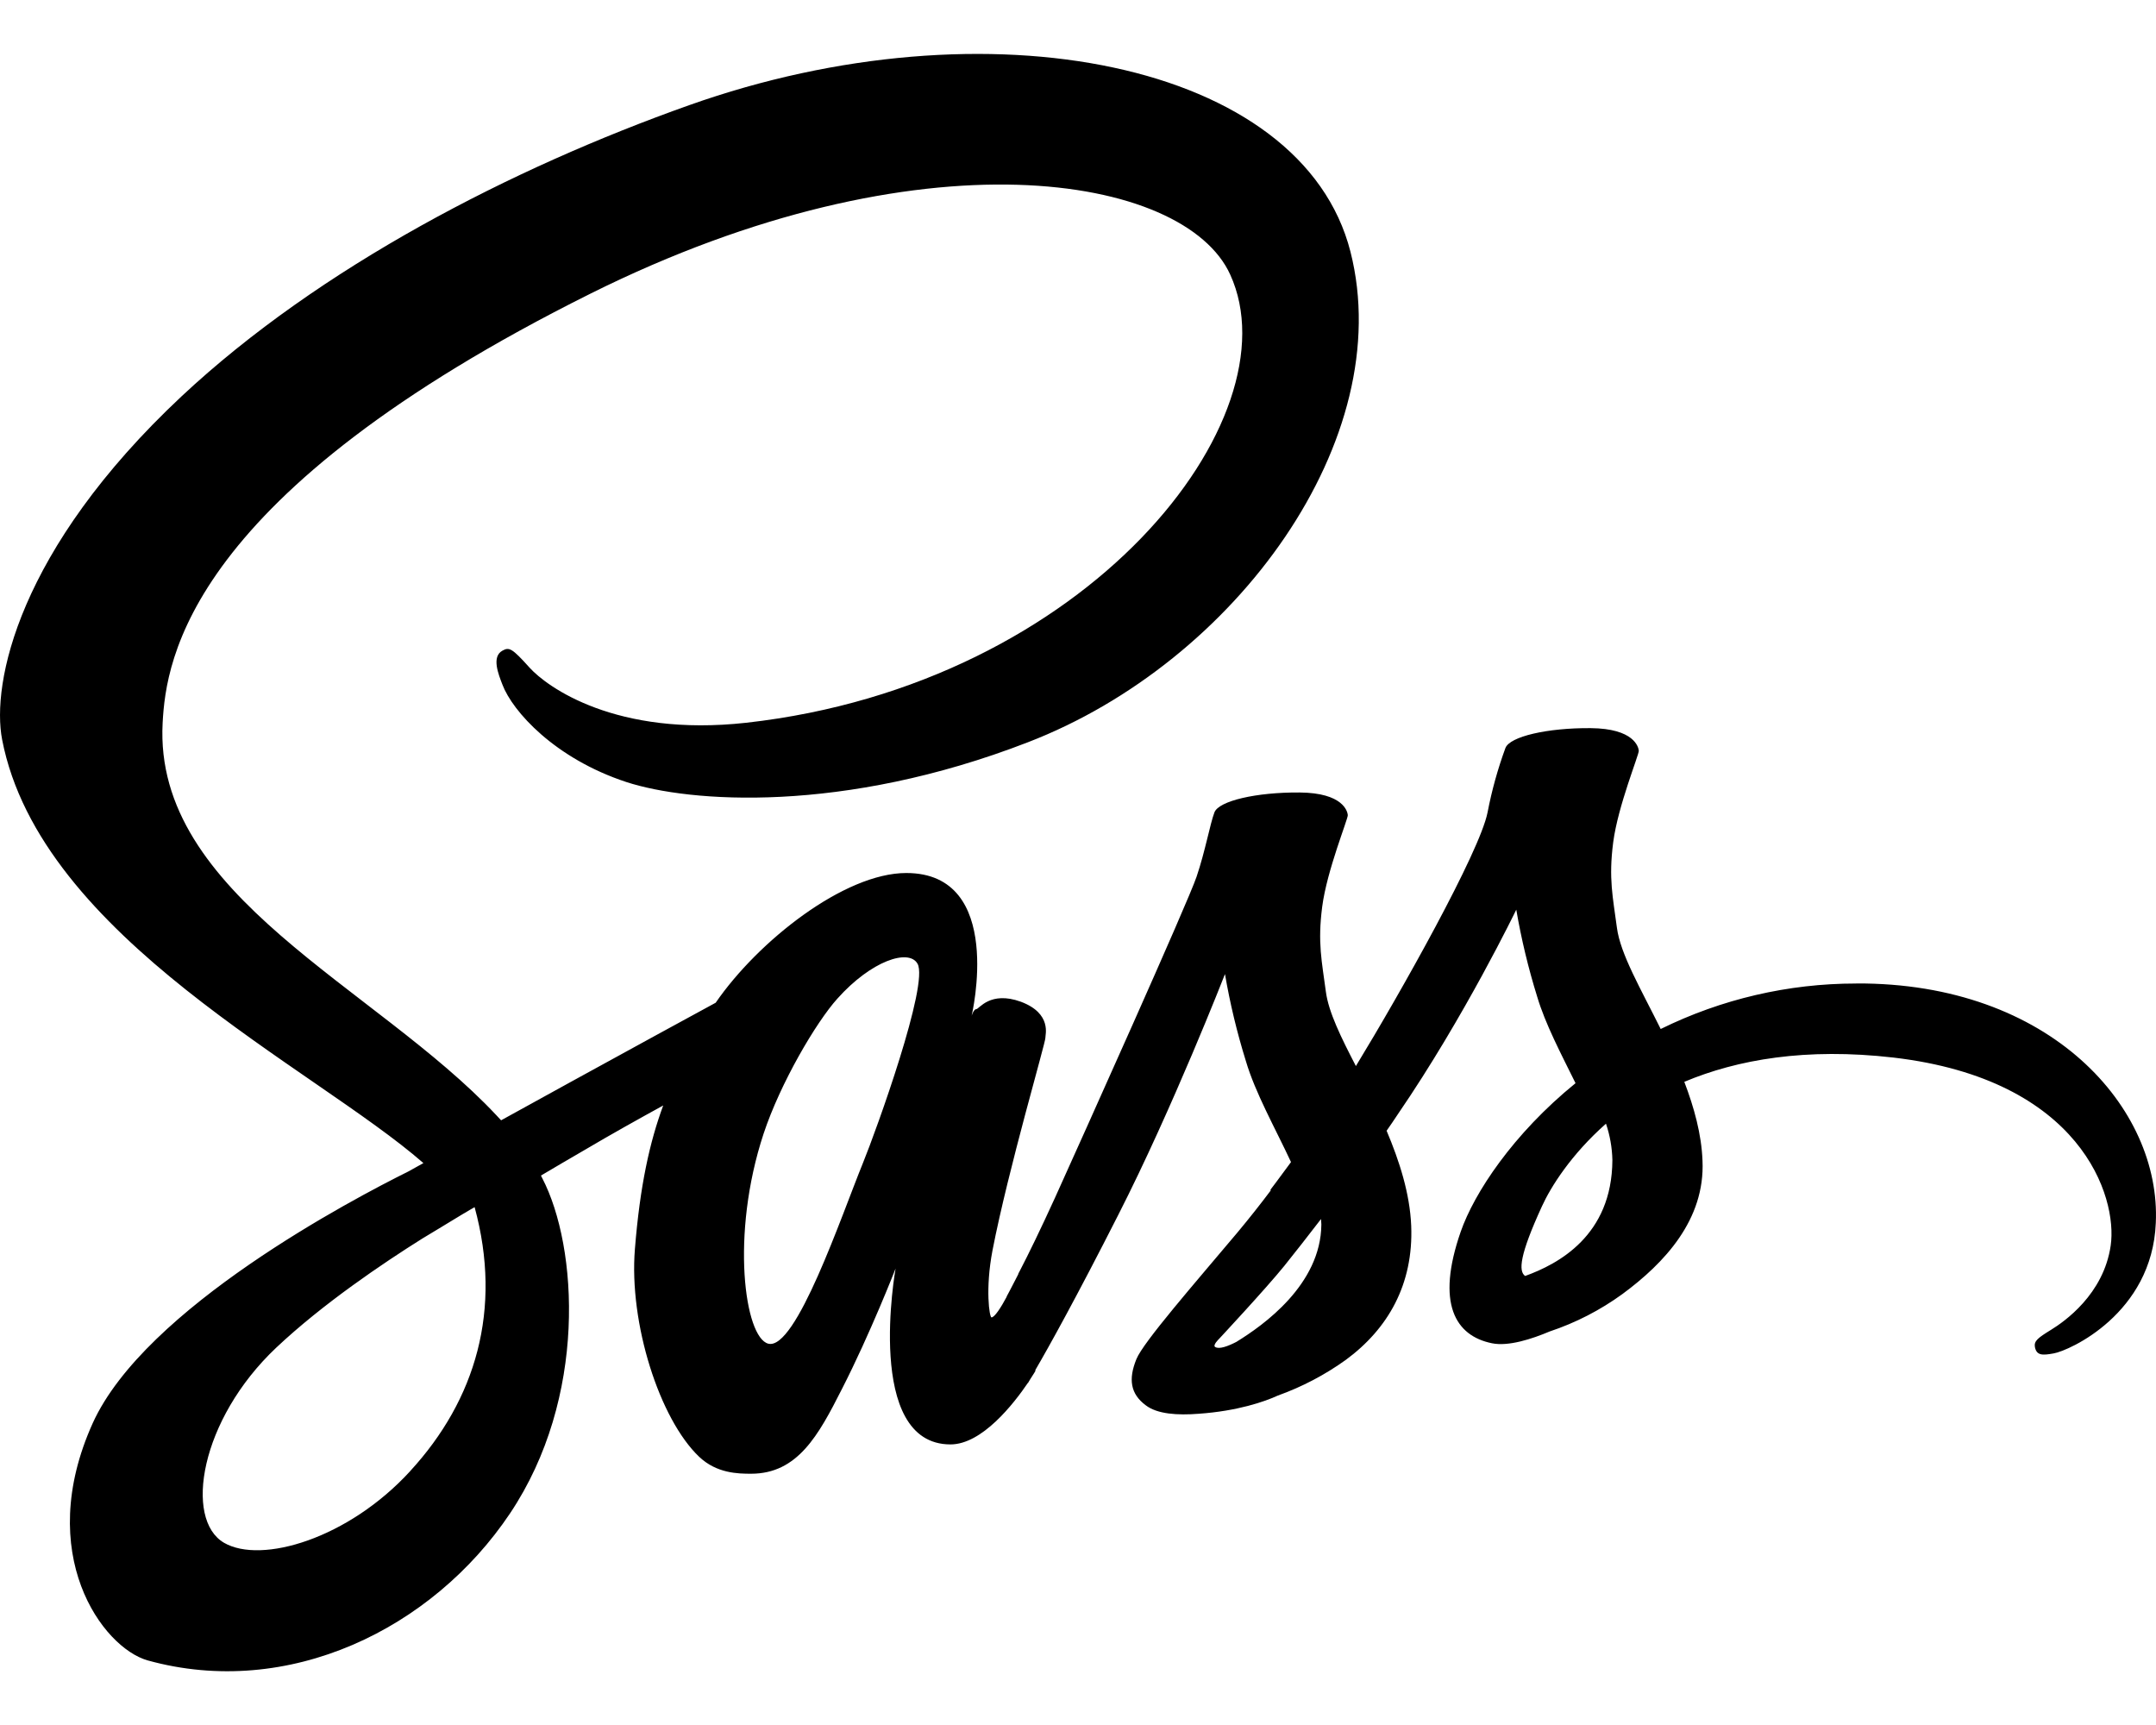
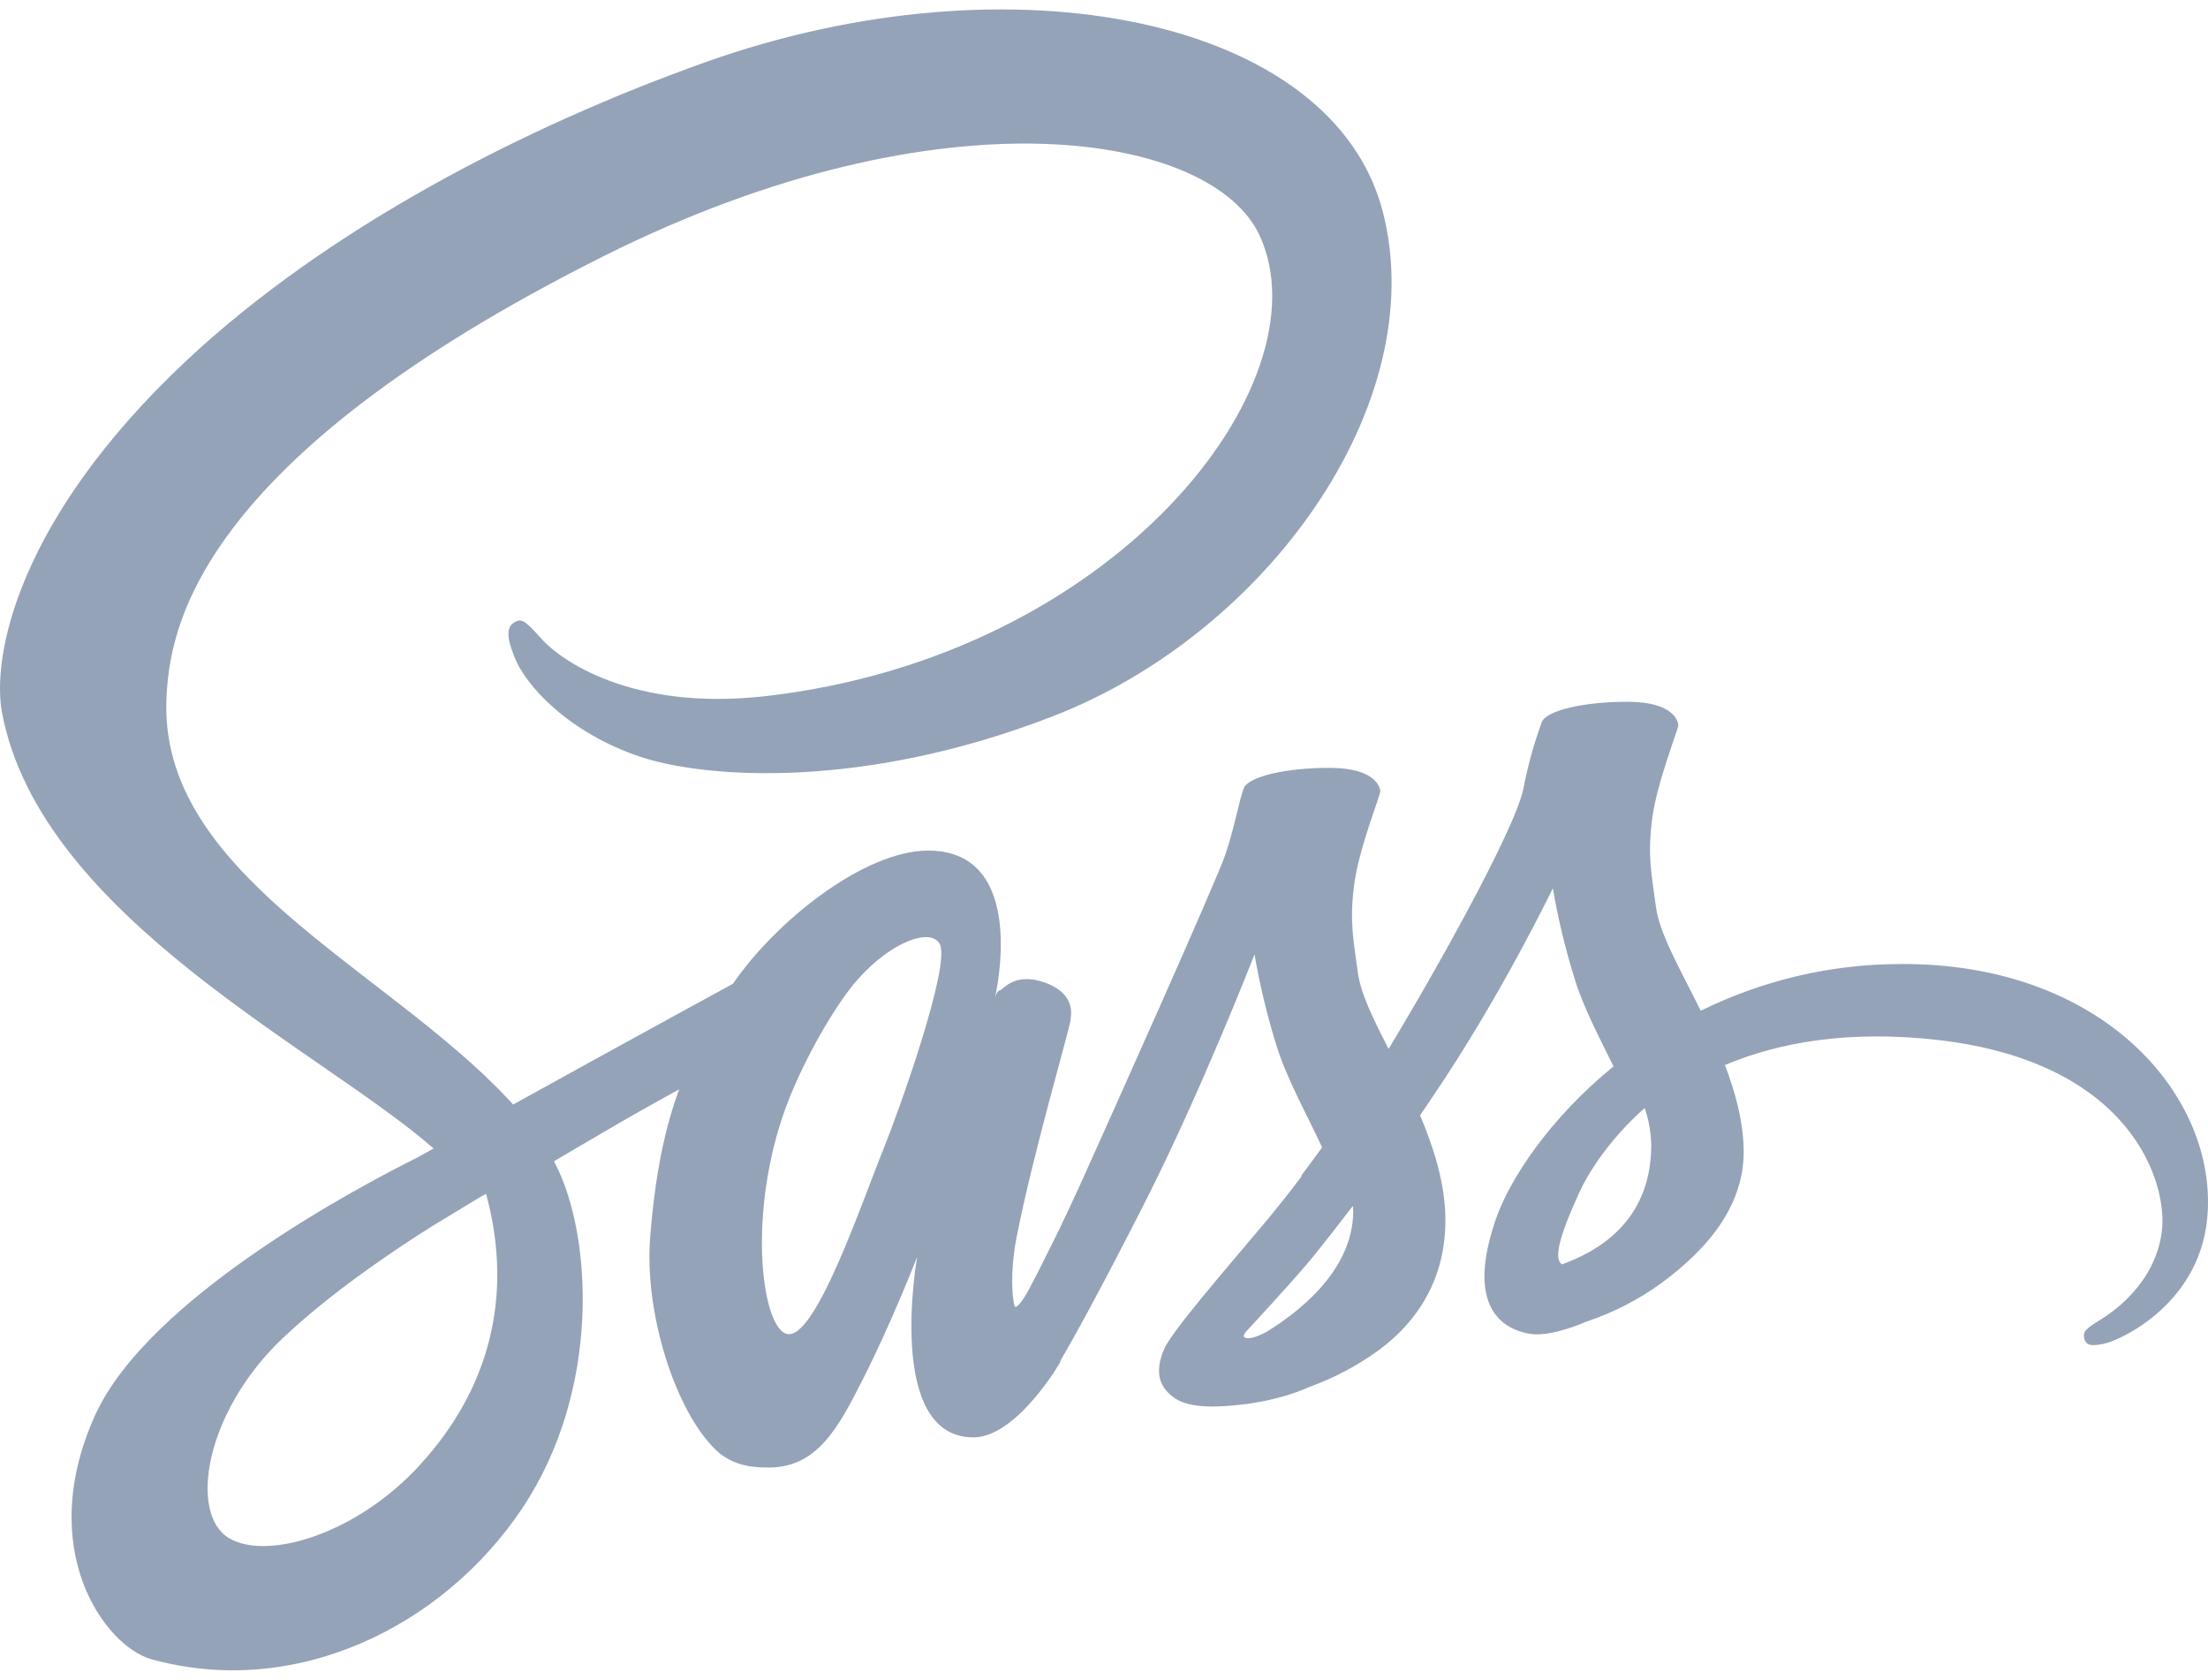
- <svg xmlns="http://www.w3.org/2000/svg" viewBox="0 0 640 512">
-   <path d="M301.84 378.92c-.3.6-.6 1.08 0 0zm249.13-87a131.16 131.16 0 0 0-58 13.5c-5.9-11.9-12-22.3-13-30.1-1.2-9.1-2.5-14.5-1.1-25.3s7.7-26.1 7.6-27.2-1.4-6.6-14.3-6.7-24 2.5-25.29 5.9a122.83 122.83 0 0 0-5.3 19.1c-2.3 11.7-25.79 53.5-39.09 75.3-4.4-8.5-8.1-16-8.9-22-1.2-9.1-2.5-14.5-1.1-25.3s7.7-26.1 7.6-27.2-1.4-6.6-14.29-6.7-24 2.5-25.3 5.9-2.7 11.4-5.3 19.1-33.89 77.3-42.08 95.4c-4.2 9.2-7.8 16.6-10.4 21.6-.4.8-.7 1.3-.9 1.7.3-.5.5-1 .5-.8-2.2 4.3-3.5 6.7-3.5 6.7v.1c-1.7 3.2-3.6 6.1-4.5 6.1-.6 0-1.9-8.4.3-19.9 4.7-24.2 15.8-61.8 15.7-63.1-.1-.7 2.1-7.2-7.3-10.7-9.1-3.3-12.4 2.2-13.2 2.2s-1.4 2-1.4 2 10.1-42.4-19.39-42.4c-18.4 0-44 20.2-56.58 38.5-7.9 4.3-25 13.6-43 23.5-6.9 3.8-14 7.7-20.7 11.4-.5-.5-.9-1-1.4-1.5-35.79-38.2-101.87-65.2-99.07-116.5 1-18.7 7.5-67.8 127.07-127.4 98-48.8 176.35-35.4 189.84-5.6 19.4 42.5-41.89 121.6-143.66 133-38.79 4.3-59.18-10.7-64.28-16.3-5.3-5.9-6.1-6.2-8.1-5.1-3.3 1.8-1.2 7 0 10.1 3 7.9 15.5 21.9 36.79 28.9 18.7 6.1 64.18 9.5 119.17-11.8 61.78-23.8 109.87-90.1 95.77-145.6C386.52 18.32 293-.18 204.57 31.22c-52.69 18.7-109.67 48.1-150.66 86.4-48.69 45.6-56.48 85.3-53.28 101.9 11.39 58.9 92.57 97.3 125.06 125.7-1.6.9-3.1 1.7-4.5 2.5-16.29 8.1-78.18 40.5-93.67 74.7-17.5 38.8 2.9 66.6 16.29 70.4 41.79 11.6 84.58-9.3 107.57-43.6s20.2-79.1 9.6-99.5c-.1-.3-.3-.5-.4-.8 4.2-2.5 8.5-5 12.8-7.5 8.29-4.9 16.39-9.4 23.49-13.3-4 10.8-6.9 23.8-8.4 42.6-1.8 22 7.3 50.5 19.1 61.7 5.2 4.9 11.49 5 15.39 5 13.8 0 20-11.4 26.89-25 8.5-16.6 16-35.9 16-35.9s-9.4 52.2 16.3 52.2c9.39 0 18.79-12.1 23-18.3v.1s.2-.4.7-1.2c1-1.5 1.5-2.4 1.5-2.4v-.3c3.8-6.5 12.1-21.4 24.59-46 16.2-31.8 31.69-71.5 31.69-71.5a201.24 201.24 0 0 0 6.2 25.8c2.8 9.5 8.7 19.9 13.4 30-3.8 5.2-6.1 8.2-6.1 8.2a.31.31 0 0 0 .1.2c-3 4-6.4 8.3-9.9 12.5-12.79 15.2-28 32.6-30 37.6-2.4 5.9-1.8 10.3 2.8 13.7 3.4 2.6 9.4 3 15.69 2.5 11.5-.8 19.6-3.6 23.5-5.4a82.2 82.2 0 0 0 20.19-10.6c12.5-9.2 20.1-22.4 19.4-39.8-.4-9.6-3.5-19.2-7.3-28.2 1.1-1.6 2.3-3.3 3.4-5C434.8 301.72 450.1 270 450.1 270a201.24 201.24 0 0 0 6.2 25.8c2.4 8.1 7.09 17 11.39 25.7-18.59 15.1-30.09 32.6-34.09 44.1-7.4 21.3-1.6 30.9 9.3 33.1 4.9 1 11.9-1.3 17.1-3.5a79.46 79.46 0 0 0 21.59-11.1c12.5-9.2 24.59-22.1 23.79-39.6-.3-7.9-2.5-15.8-5.4-23.4 15.7-6.6 36.09-10.2 62.09-7.2 55.68 6.5 66.58 41.3 64.48 55.8s-13.8 22.6-17.7 25-5.1 3.3-4.8 5.1c.5 2.6 2.3 2.5 5.6 1.9 4.6-.8 29.19-11.8 30.29-38.7 1.6-34-31.09-71.4-89-71.1zm-429.18 144.7c-18.39 20.1-44.19 27.7-55.28 21.3C54.61 451 59.31 421.42 82 400c13.8-13 31.59-25 43.39-32.4 2.7-1.6 6.6-4 11.4-6.9.8-.5 1.2-.7 1.2-.7.9-.6 1.9-1.1 2.9-1.7 8.29 30.4.3 57.2-19.1 78.3zm134.36-91.4c-6.4 15.7-19.89 55.7-28.09 53.6-7-1.8-11.3-32.3-1.4-62.3 5-15.1 15.6-33.1 21.9-40.1 10.09-11.3 21.19-14.9 23.79-10.4 3.5 5.9-12.2 49.4-16.2 59.2zm111 53c-2.7 1.4-5.2 2.3-6.4 1.6-.9-.5 1.1-2.4 1.1-2.4s13.9-14.9 19.4-21.7c3.2-4 6.9-8.7 10.89-13.9 0 .5.1 1 .1 1.6-.13 17.9-17.32 30-25.12 34.8zm85.58-19.5c-2-1.4-1.7-6.1 5-20.7 2.6-5.7 8.59-15.3 19-24.5a36.18 36.18 0 0 1 1.9 10.8c-.1 22.5-16.2 30.9-25.89 34.4z" />
+ <svg xmlns="http://www.w3.org/2000/svg" width="117" height="89" viewBox="0 0 117 89" fill="none">
+   <path d="M55.18 67.029C55.125 67.139 55.07 67.227 55.18 67.029V67.029ZM100.725 51.08C97.048 51.079 93.42 51.926 90.121 53.555C89.043 51.374 87.928 49.467 87.745 48.037C87.525 46.369 87.288 45.379 87.544 43.399C87.8 41.42 88.951 38.615 88.933 38.413C88.915 38.212 88.677 37.203 86.319 37.185C83.961 37.167 81.931 37.643 81.695 38.267C81.279 39.406 80.955 40.577 80.727 41.768C80.306 43.913 76.012 51.575 73.58 55.572C72.776 54.014 72.1 52.639 71.953 51.539C71.734 49.87 71.496 48.881 71.752 46.901C72.008 44.921 73.16 42.116 73.142 41.914C73.123 41.713 72.886 40.705 70.529 40.686C68.173 40.668 66.142 41.145 65.904 41.768C65.666 42.391 65.41 43.858 64.935 45.269C64.46 46.681 58.739 59.44 57.242 62.758C56.474 64.444 55.816 65.801 55.341 66.718C55.268 66.864 55.213 66.956 55.176 67.029C55.231 66.938 55.268 66.846 55.268 66.882C54.866 67.671 54.628 68.111 54.628 68.111V68.129C54.317 68.716 53.97 69.247 53.805 69.247C53.696 69.247 53.458 67.707 53.86 65.599C54.719 61.163 56.749 54.27 56.73 54.032C56.712 53.904 57.114 52.712 55.396 52.07C53.732 51.465 53.129 52.474 52.983 52.474C52.836 52.474 52.727 52.84 52.727 52.84C52.727 52.84 54.573 45.068 49.182 45.068C45.818 45.068 41.138 48.771 38.838 52.125C37.394 52.914 34.268 54.618 30.977 56.433C29.716 57.13 28.418 57.845 27.193 58.523C27.102 58.431 27.029 58.34 26.937 58.248C20.394 51.245 8.314 46.296 8.826 36.892C9.008 33.464 10.197 24.463 32.056 13.537C49.972 4.591 64.295 7.047 66.761 12.51C70.308 20.301 59.103 34.802 40.498 36.892C33.407 37.68 29.679 34.93 28.747 33.904C27.778 32.822 27.632 32.767 27.266 32.969C26.663 33.298 27.047 34.252 27.266 34.82C27.815 36.268 30.1 38.835 33.992 40.118C37.41 41.236 45.725 41.859 55.778 37.955C67.072 33.592 75.864 21.438 73.286 11.264C70.661 0.925 53.564 -2.467 37.398 3.289C27.765 6.717 17.349 12.107 9.855 19.128C0.954 27.487 -0.47 34.765 0.115 37.808C2.197 48.606 17.038 55.645 22.977 60.851C22.685 61.016 22.411 61.163 22.155 61.31C19.177 62.794 7.862 68.734 5.03 75.004C1.831 82.116 5.561 87.213 8.008 87.909C15.648 90.036 23.471 86.204 27.674 79.916C31.877 73.629 31.367 65.416 29.429 61.676C29.411 61.621 29.374 61.585 29.356 61.53C30.123 61.071 30.91 60.613 31.696 60.155C33.211 59.256 34.692 58.431 35.99 57.717C35.259 59.696 34.729 62.08 34.454 65.526C34.125 69.559 35.789 74.784 37.946 76.837C38.897 77.735 40.047 77.753 40.76 77.753C43.282 77.753 44.416 75.663 45.676 73.17C47.23 70.127 48.601 66.589 48.601 66.589C48.601 66.589 46.882 76.158 51.581 76.158C53.297 76.158 55.016 73.94 55.785 72.804V72.822C55.785 72.822 55.822 72.749 55.913 72.602C56.096 72.327 56.187 72.162 56.187 72.162V72.107C56.882 70.915 58.4 68.184 60.683 63.674C63.644 57.845 66.476 50.567 66.476 50.567C66.75 52.167 67.129 53.747 67.61 55.297C68.122 57.038 69.2 58.945 70.059 60.796C69.365 61.75 68.944 62.3 68.944 62.3C68.946 62.314 68.952 62.327 68.963 62.336C68.414 63.069 67.793 63.858 67.153 64.628C64.814 67.414 62.034 70.604 61.668 71.52C61.229 72.602 61.339 73.409 62.18 74.032C62.802 74.508 63.898 74.582 65.048 74.49C67.151 74.344 68.632 73.83 69.345 73.5C70.659 73.028 71.901 72.374 73.036 71.557C75.321 69.871 76.71 67.451 76.582 64.261C76.509 62.501 75.942 60.741 75.248 59.091C75.449 58.798 75.668 58.486 75.869 58.175C79.487 52.877 82.284 47.062 82.284 47.062C82.558 48.662 82.936 50.242 83.418 51.792C83.856 53.277 84.714 54.908 85.5 56.503C82.101 59.271 79.999 62.479 79.268 64.587C77.915 68.492 78.975 70.252 80.968 70.655C81.864 70.838 83.143 70.417 84.094 70.014C85.506 69.542 86.837 68.856 88.041 67.979C90.326 66.292 92.537 63.927 92.39 60.719C92.335 59.271 91.933 57.823 91.403 56.43C94.273 55.22 98.001 54.56 102.754 55.11C112.933 56.301 114.926 62.681 114.542 65.339C114.158 67.997 112.019 69.482 111.306 69.922C110.593 70.362 110.374 70.527 110.429 70.857C110.52 71.334 110.849 71.315 111.452 71.205C112.293 71.058 116.789 69.042 116.99 64.111C117.282 57.878 111.306 51.022 100.719 51.077L100.725 51.08ZM22.264 77.607C18.902 81.291 14.186 82.684 12.158 81.511C9.983 80.243 10.842 74.82 14.99 70.894C17.513 68.51 20.765 66.311 22.922 64.954C23.416 64.661 24.129 64.221 25.007 63.689C25.153 63.597 25.226 63.561 25.226 63.561C25.39 63.451 25.573 63.359 25.756 63.249C27.272 68.822 25.811 73.735 22.264 77.603V77.607ZM46.827 60.851C45.657 63.729 43.191 71.062 41.692 70.677C40.412 70.347 39.626 64.756 41.436 59.256C42.35 56.488 44.288 53.189 45.44 51.905C47.284 49.834 49.314 49.174 49.789 49.999C50.429 51.08 47.559 59.055 46.827 60.851ZM67.12 70.567C66.626 70.824 66.169 70.989 65.95 70.861C65.785 70.769 66.151 70.421 66.151 70.421C66.151 70.421 68.692 67.689 69.697 66.442C70.282 65.709 70.959 64.848 71.688 63.894C71.688 63.986 71.707 64.078 71.707 64.188C71.683 67.469 68.54 69.687 67.114 70.567H67.12ZM82.765 66.993C82.399 66.736 82.454 65.874 83.679 63.198C84.154 62.153 85.249 60.393 87.153 58.706C87.368 59.345 87.485 60.013 87.5 60.686C87.482 64.811 84.538 66.351 82.767 66.993H82.765Z" fill="#94A3B8" />
</svg>
